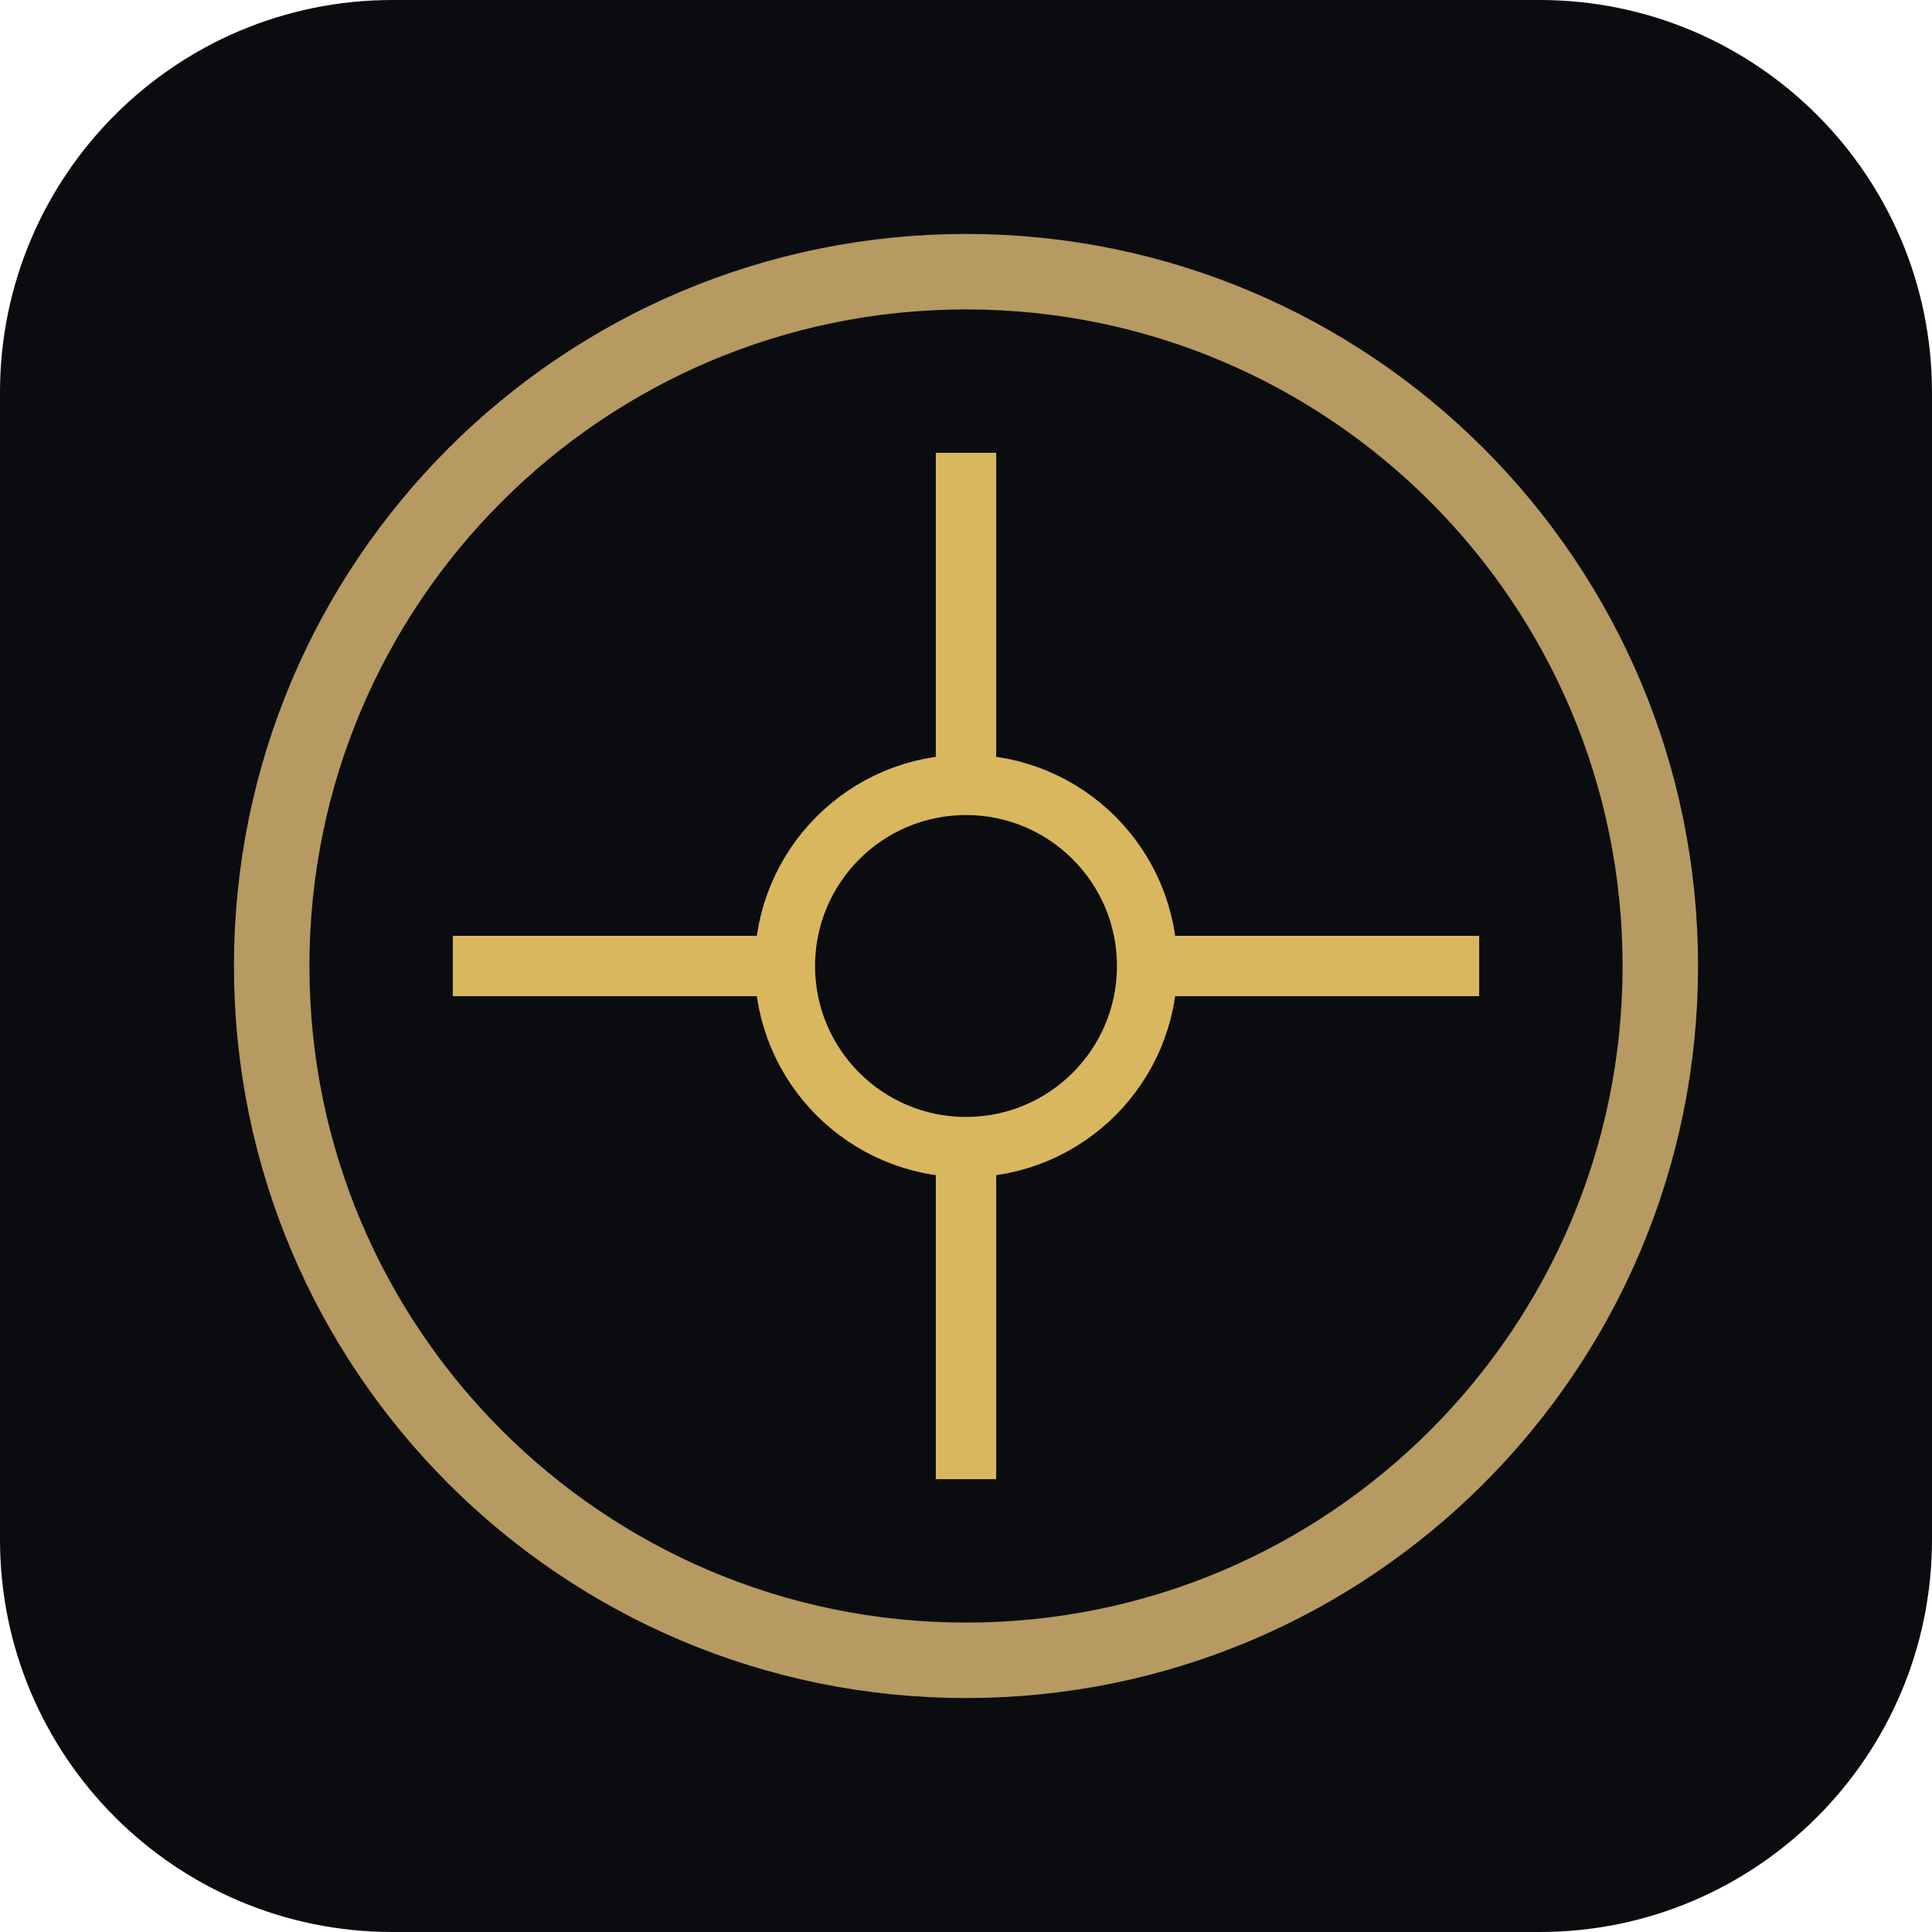
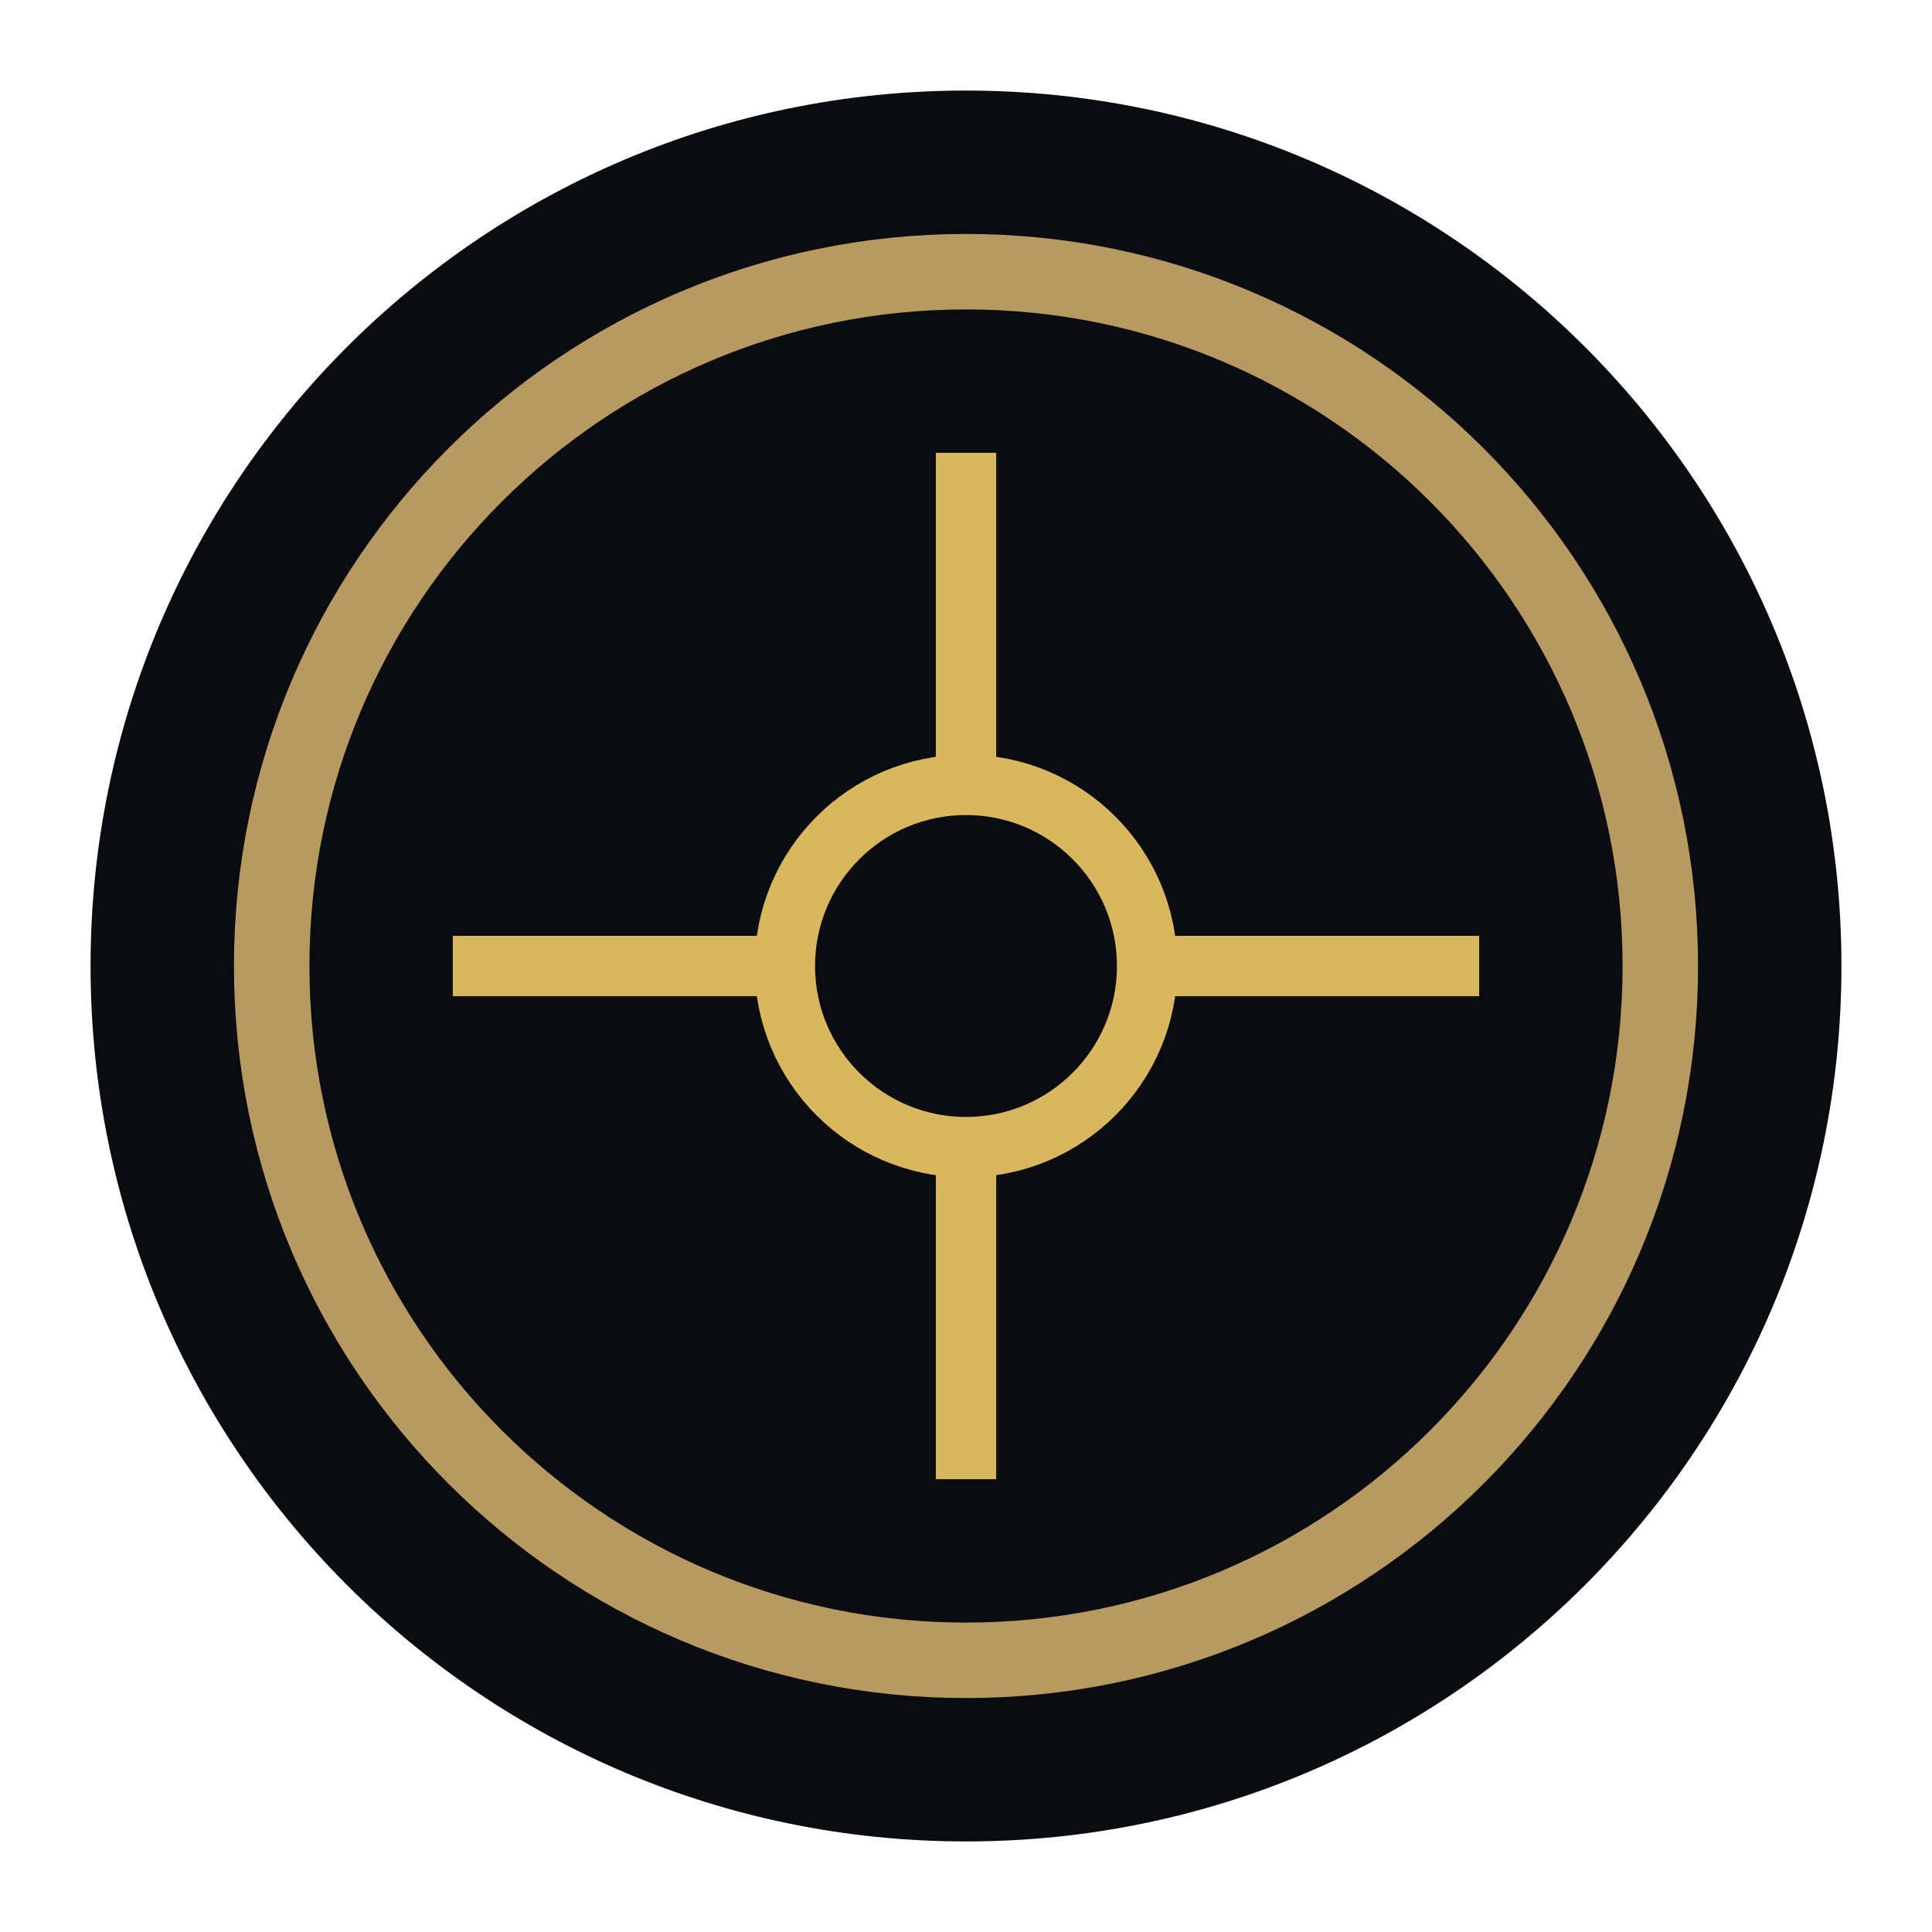
<svg xmlns="http://www.w3.org/2000/svg" viewBox="0 0 64 64">
-   <rect width="64" height="64" rx="13" fill="#0a0c0f" />
+   <circle cx="32" cy="32" r="29" fill="#0a0c0f" />
  <circle cx="32" cy="32" r="23" fill="none" stroke="#b69a61" stroke-width="2.5" />
  <path d="M32 15v34M15 32h34" fill="none" stroke="#d9b75f" stroke-width="2" />
  <circle cx="32" cy="32" r="6" fill="#0a0c0f" stroke="#d9b75f" stroke-width="2" />
</svg>
